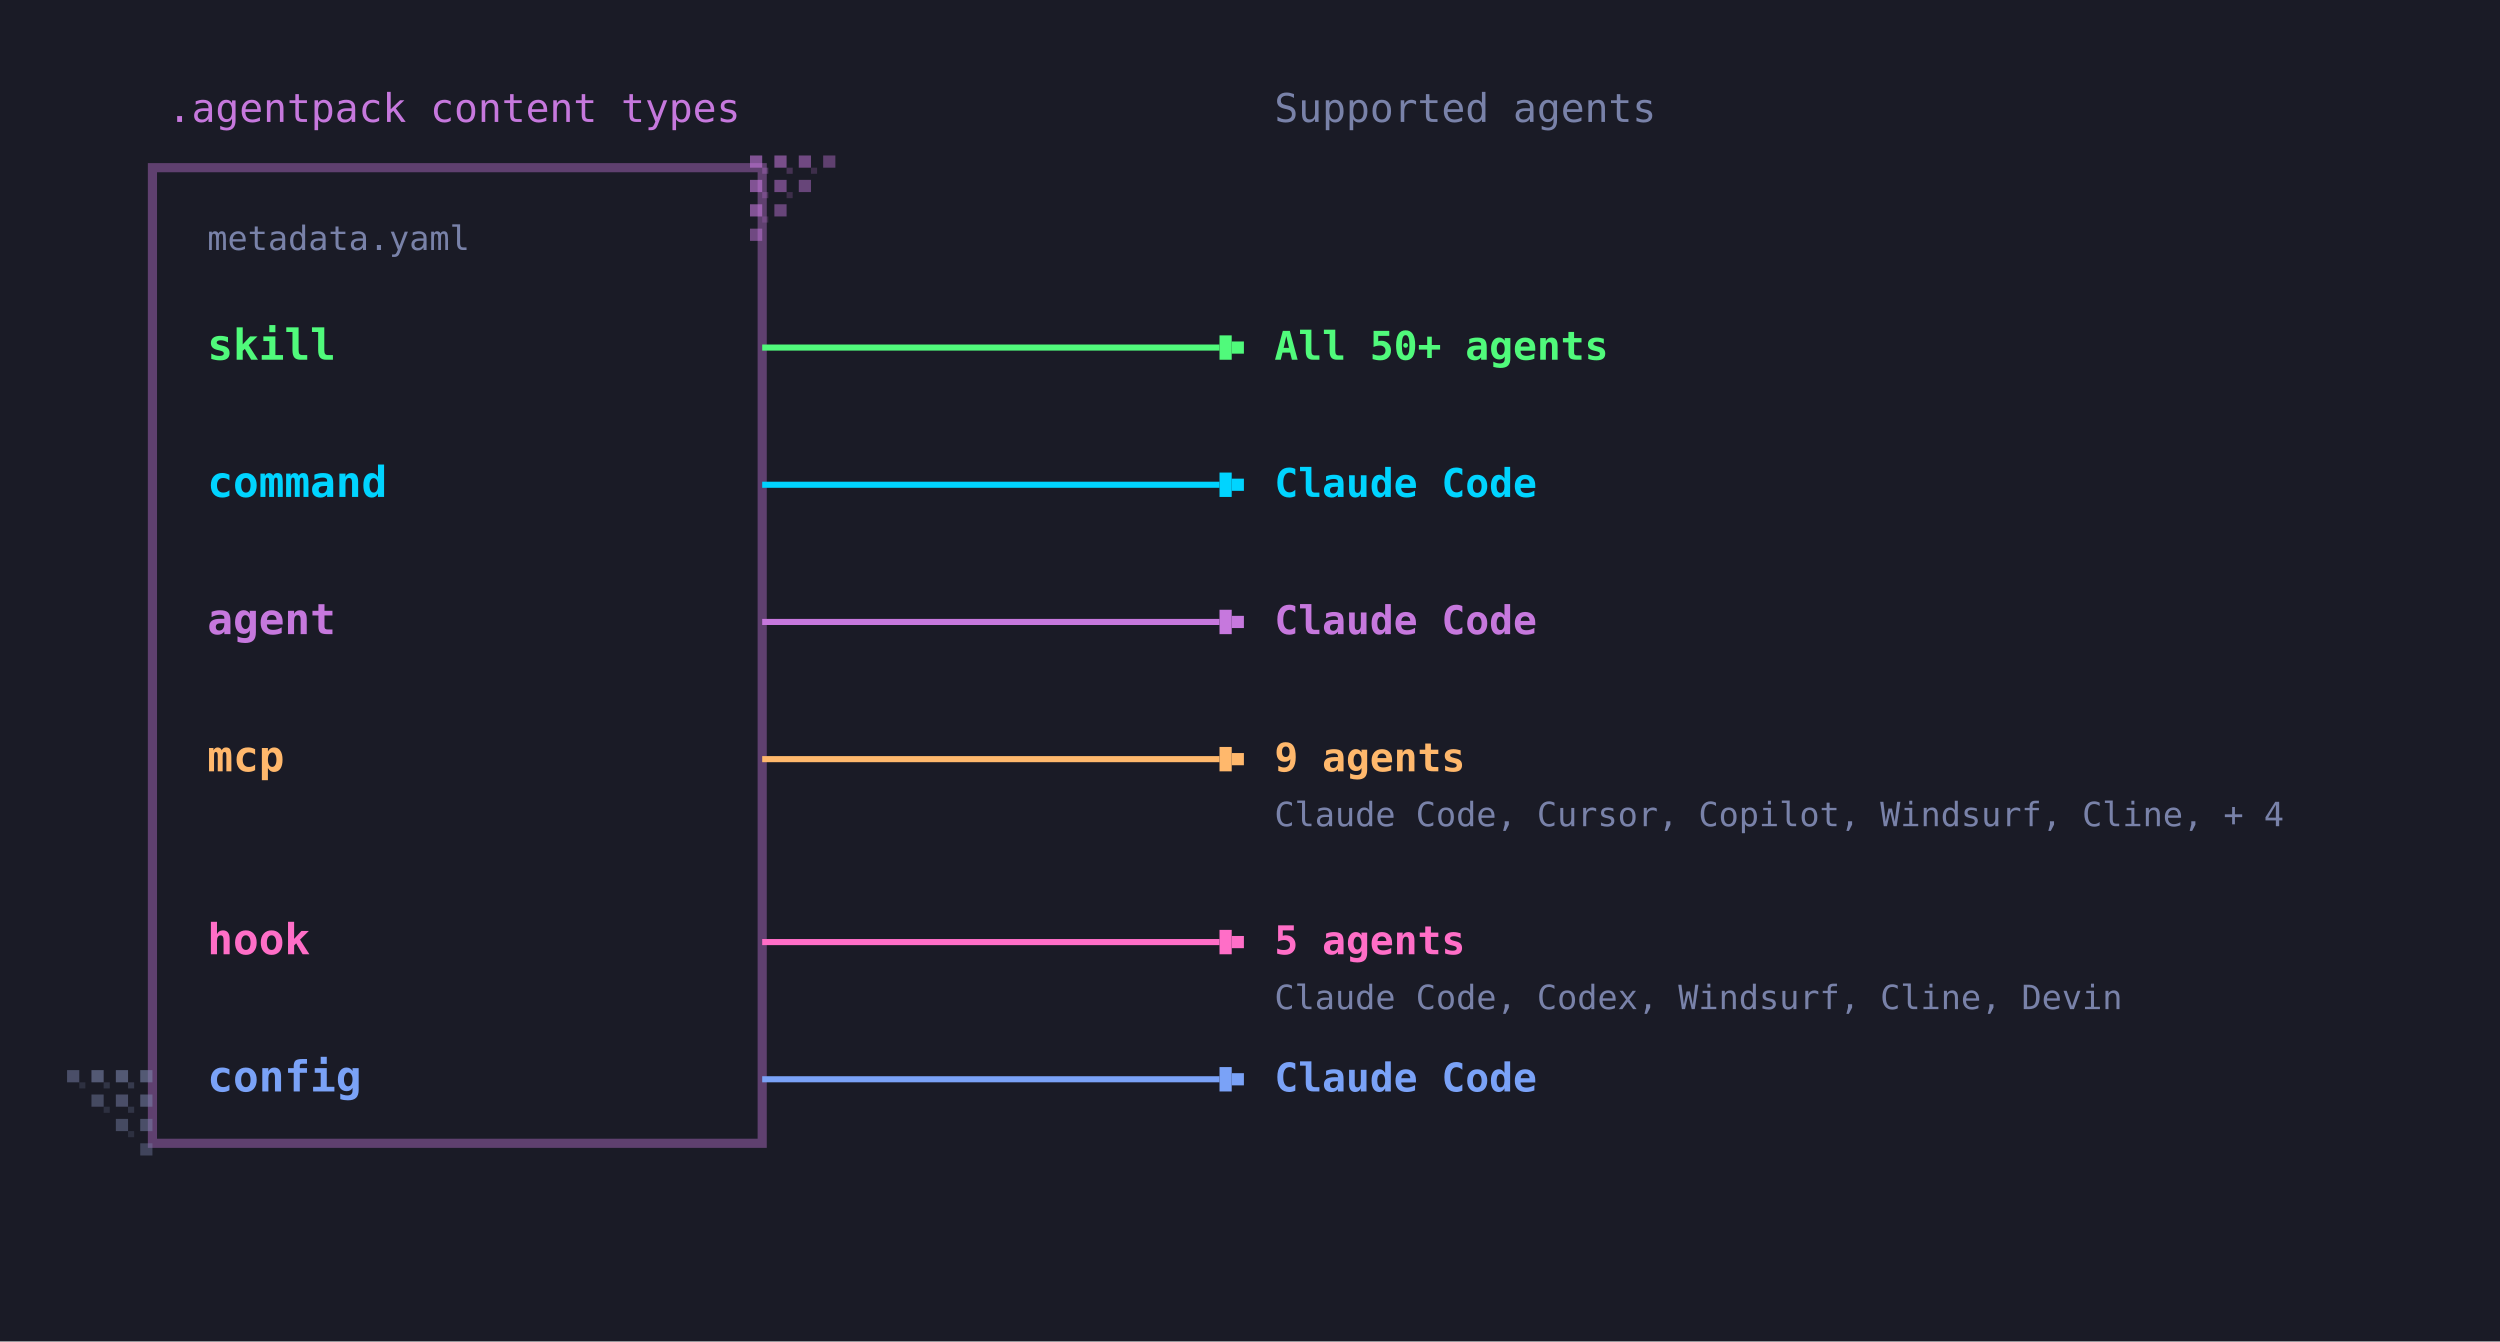
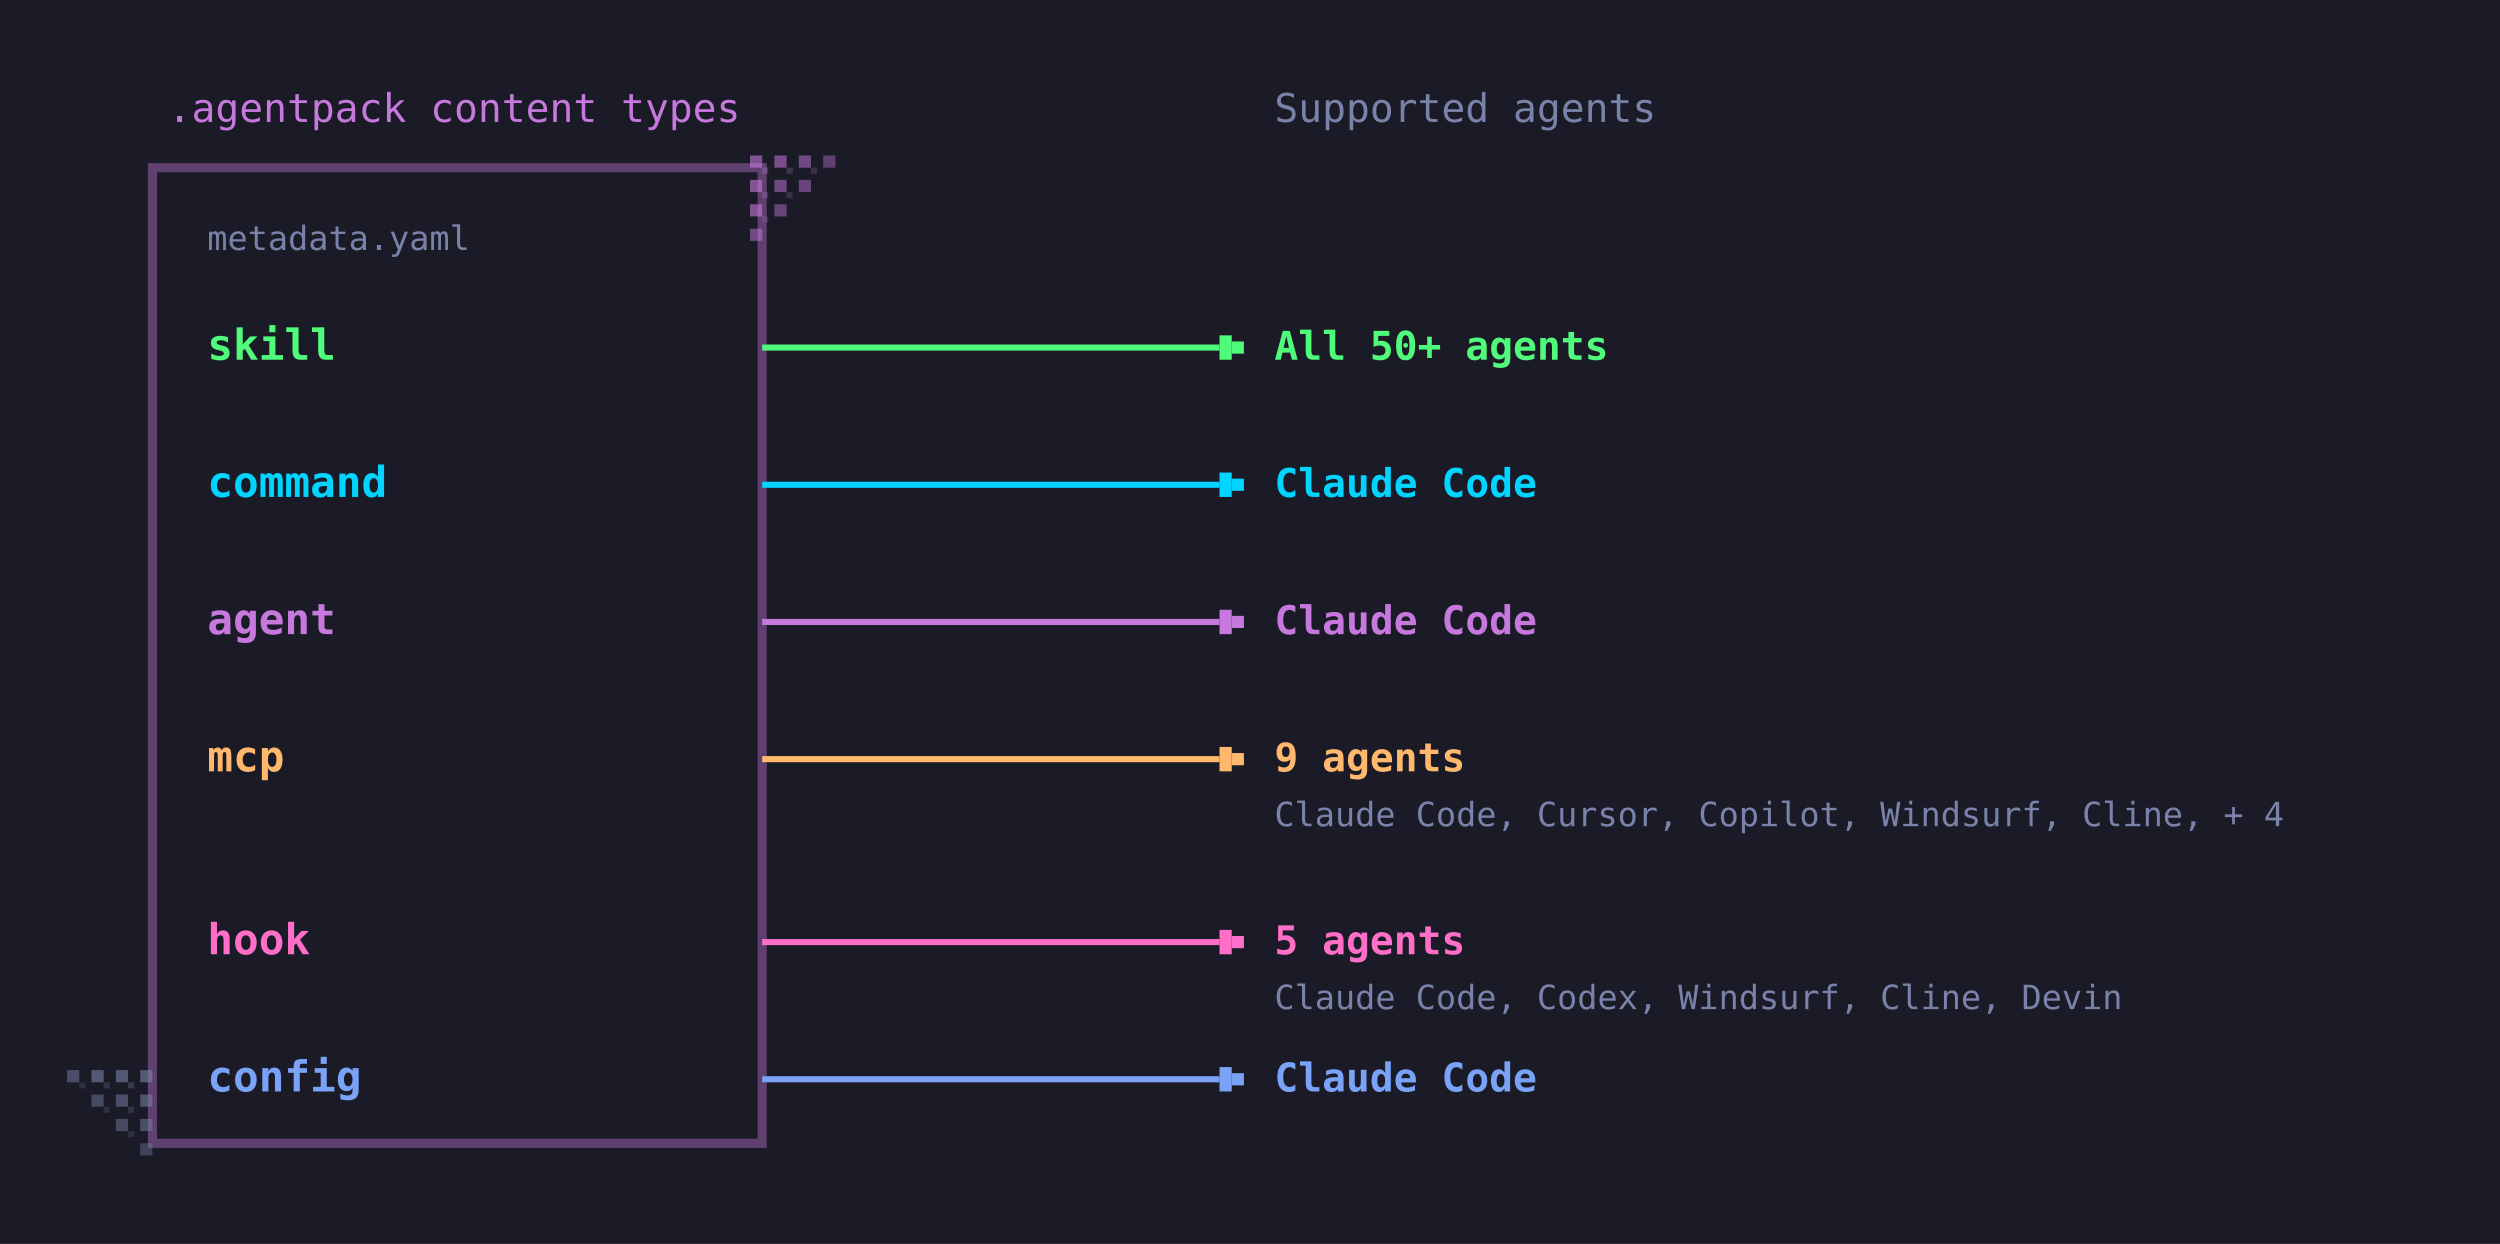
- <svg xmlns="http://www.w3.org/2000/svg" viewBox="0 0 820 440" font-family="'SF Mono', 'Fira Code', 'JetBrains Mono', monospace" font-size="13">
-   <rect width="820" height="440" fill="#1a1b26" />
+ <svg xmlns="http://www.w3.org/2000/svg" viewBox="0 0 820 408" font-family="'SF Mono', 'Fira Code', 'JetBrains Mono', monospace" font-size="13">
+   <rect width="820" height="408" fill="#1a1b26" />
  <text x="55" y="40" fill="#c678dd" font-size="13">.agentpack content types</text>
  <text x="418" y="40" fill="#7982a9" font-size="13">Supported agents</text>
  <rect x="50" y="55" width="200" height="320" fill="none" stroke="#c678dd" stroke-width="3" opacity="0.4" />
  <rect x="246" y="51" width="4" height="4" fill="#c678dd" opacity="0.6" />
  <rect x="246" y="59" width="4" height="4" fill="#c678dd" opacity="0.6" />
  <rect x="246" y="67" width="4" height="4" fill="#c678dd" opacity="0.6" />
  <rect x="246" y="75" width="4" height="4" fill="#c678dd" opacity="0.5" />
  <rect x="254" y="51" width="4" height="4" fill="#c678dd" opacity="0.55" />
  <rect x="254" y="59" width="4" height="4" fill="#c678dd" opacity="0.5" />
  <rect x="254" y="67" width="4" height="4" fill="#c678dd" opacity="0.45" />
  <rect x="262" y="51" width="4" height="4" fill="#c678dd" opacity="0.5" />
  <rect x="262" y="59" width="4" height="4" fill="#c678dd" opacity="0.45" />
  <rect x="270" y="51" width="4" height="4" fill="#c678dd" opacity="0.4" />
  <rect x="250" y="55" width="2" height="2" fill="#c678dd" opacity="0.3" />
  <rect x="250" y="63" width="2" height="2" fill="#c678dd" opacity="0.25" />
  <rect x="250" y="71" width="2" height="2" fill="#c678dd" opacity="0.2" />
  <rect x="258" y="55" width="2" height="2" fill="#c678dd" opacity="0.25" />
  <rect x="258" y="63" width="2" height="2" fill="#c678dd" opacity="0.2" />
  <rect x="266" y="55" width="2" height="2" fill="#c678dd" opacity="0.2" />
  <rect x="46" y="351" width="4" height="4" fill="#7982a9" opacity="0.6" />
  <rect x="38" y="351" width="4" height="4" fill="#7982a9" opacity="0.6" />
  <rect x="30" y="351" width="4" height="4" fill="#7982a9" opacity="0.6" />
  <rect x="22" y="351" width="4" height="4" fill="#7982a9" opacity="0.5" />
  <rect x="46" y="359" width="4" height="4" fill="#7982a9" opacity="0.55" />
  <rect x="38" y="359" width="4" height="4" fill="#7982a9" opacity="0.5" />
  <rect x="30" y="359" width="4" height="4" fill="#7982a9" opacity="0.45" />
  <rect x="46" y="367" width="4" height="4" fill="#7982a9" opacity="0.5" />
  <rect x="38" y="367" width="4" height="4" fill="#7982a9" opacity="0.45" />
  <rect x="46" y="375" width="4" height="4" fill="#7982a9" opacity="0.4" />
  <rect x="42" y="355" width="2" height="2" fill="#7982a9" opacity="0.3" />
  <rect x="34" y="355" width="2" height="2" fill="#7982a9" opacity="0.25" />
  <rect x="26" y="355" width="2" height="2" fill="#7982a9" opacity="0.2" />
  <rect x="42" y="363" width="2" height="2" fill="#7982a9" opacity="0.25" />
  <rect x="34" y="363" width="2" height="2" fill="#7982a9" opacity="0.2" />
  <rect x="42" y="371" width="2" height="2" fill="#7982a9" opacity="0.2" />
  <text x="68" y="82" fill="#7982a9" font-size="11">metadata.yaml</text>
  <text x="68" y="118" fill="#50fa7b" font-weight="bold" font-size="14">skill</text>
  <line x1="250" y1="114" x2="400" y2="114" stroke="#50fa7b" stroke-width="2" />
  <rect x="400" y="110" width="4" height="8" fill="#50fa7b" />
  <rect x="404" y="112" width="4" height="4" fill="#50fa7b" />
  <text x="418" y="118" fill="#50fa7b" font-weight="bold">All 50+ agents</text>
  <text x="68" y="163" fill="#00d4ff" font-weight="bold" font-size="14">command</text>
  <line x1="250" y1="159" x2="400" y2="159" stroke="#00d4ff" stroke-width="2" />
  <rect x="400" y="155" width="4" height="8" fill="#00d4ff" />
  <rect x="404" y="157" width="4" height="4" fill="#00d4ff" />
  <text x="418" y="163" fill="#00d4ff" font-weight="bold">Claude Code</text>
  <text x="68" y="208" fill="#c678dd" font-weight="bold" font-size="14">agent</text>
  <line x1="250" y1="204" x2="400" y2="204" stroke="#c678dd" stroke-width="2" />
  <rect x="400" y="200" width="4" height="8" fill="#c678dd" />
  <rect x="404" y="202" width="4" height="4" fill="#c678dd" />
  <text x="418" y="208" fill="#c678dd" font-weight="bold">Claude Code</text>
  <text x="68" y="253" fill="#ffb86c" font-weight="bold" font-size="14">mcp</text>
  <line x1="250" y1="249" x2="400" y2="249" stroke="#ffb86c" stroke-width="2" />
  <rect x="400" y="245" width="4" height="8" fill="#ffb86c" />
  <rect x="404" y="247" width="4" height="4" fill="#ffb86c" />
  <text x="418" y="253" fill="#ffb86c" font-weight="bold">9 agents</text>
  <text x="418" y="271" fill="#7982a9" font-size="11">Claude Code, Cursor, Copilot, Windsurf, Cline, + 4</text>
  <text x="68" y="313" fill="#ff6ec7" font-weight="bold" font-size="14">hook</text>
  <line x1="250" y1="309" x2="400" y2="309" stroke="#ff6ec7" stroke-width="2" />
  <rect x="400" y="305" width="4" height="8" fill="#ff6ec7" />
  <rect x="404" y="307" width="4" height="4" fill="#ff6ec7" />
  <text x="418" y="313" fill="#ff6ec7" font-weight="bold">5 agents</text>
  <text x="418" y="331" fill="#7982a9" font-size="11">Claude Code, Codex, Windsurf, Cline, Devin</text>
  <text x="68" y="358" fill="#7aa2f7" font-weight="bold" font-size="14">config</text>
  <line x1="250" y1="354" x2="400" y2="354" stroke="#7aa2f7" stroke-width="2" />
  <rect x="400" y="350" width="4" height="8" fill="#7aa2f7" />
  <rect x="404" y="352" width="4" height="4" fill="#7aa2f7" />
  <text x="418" y="358" fill="#7aa2f7" font-weight="bold">Claude Code</text>
</svg>
